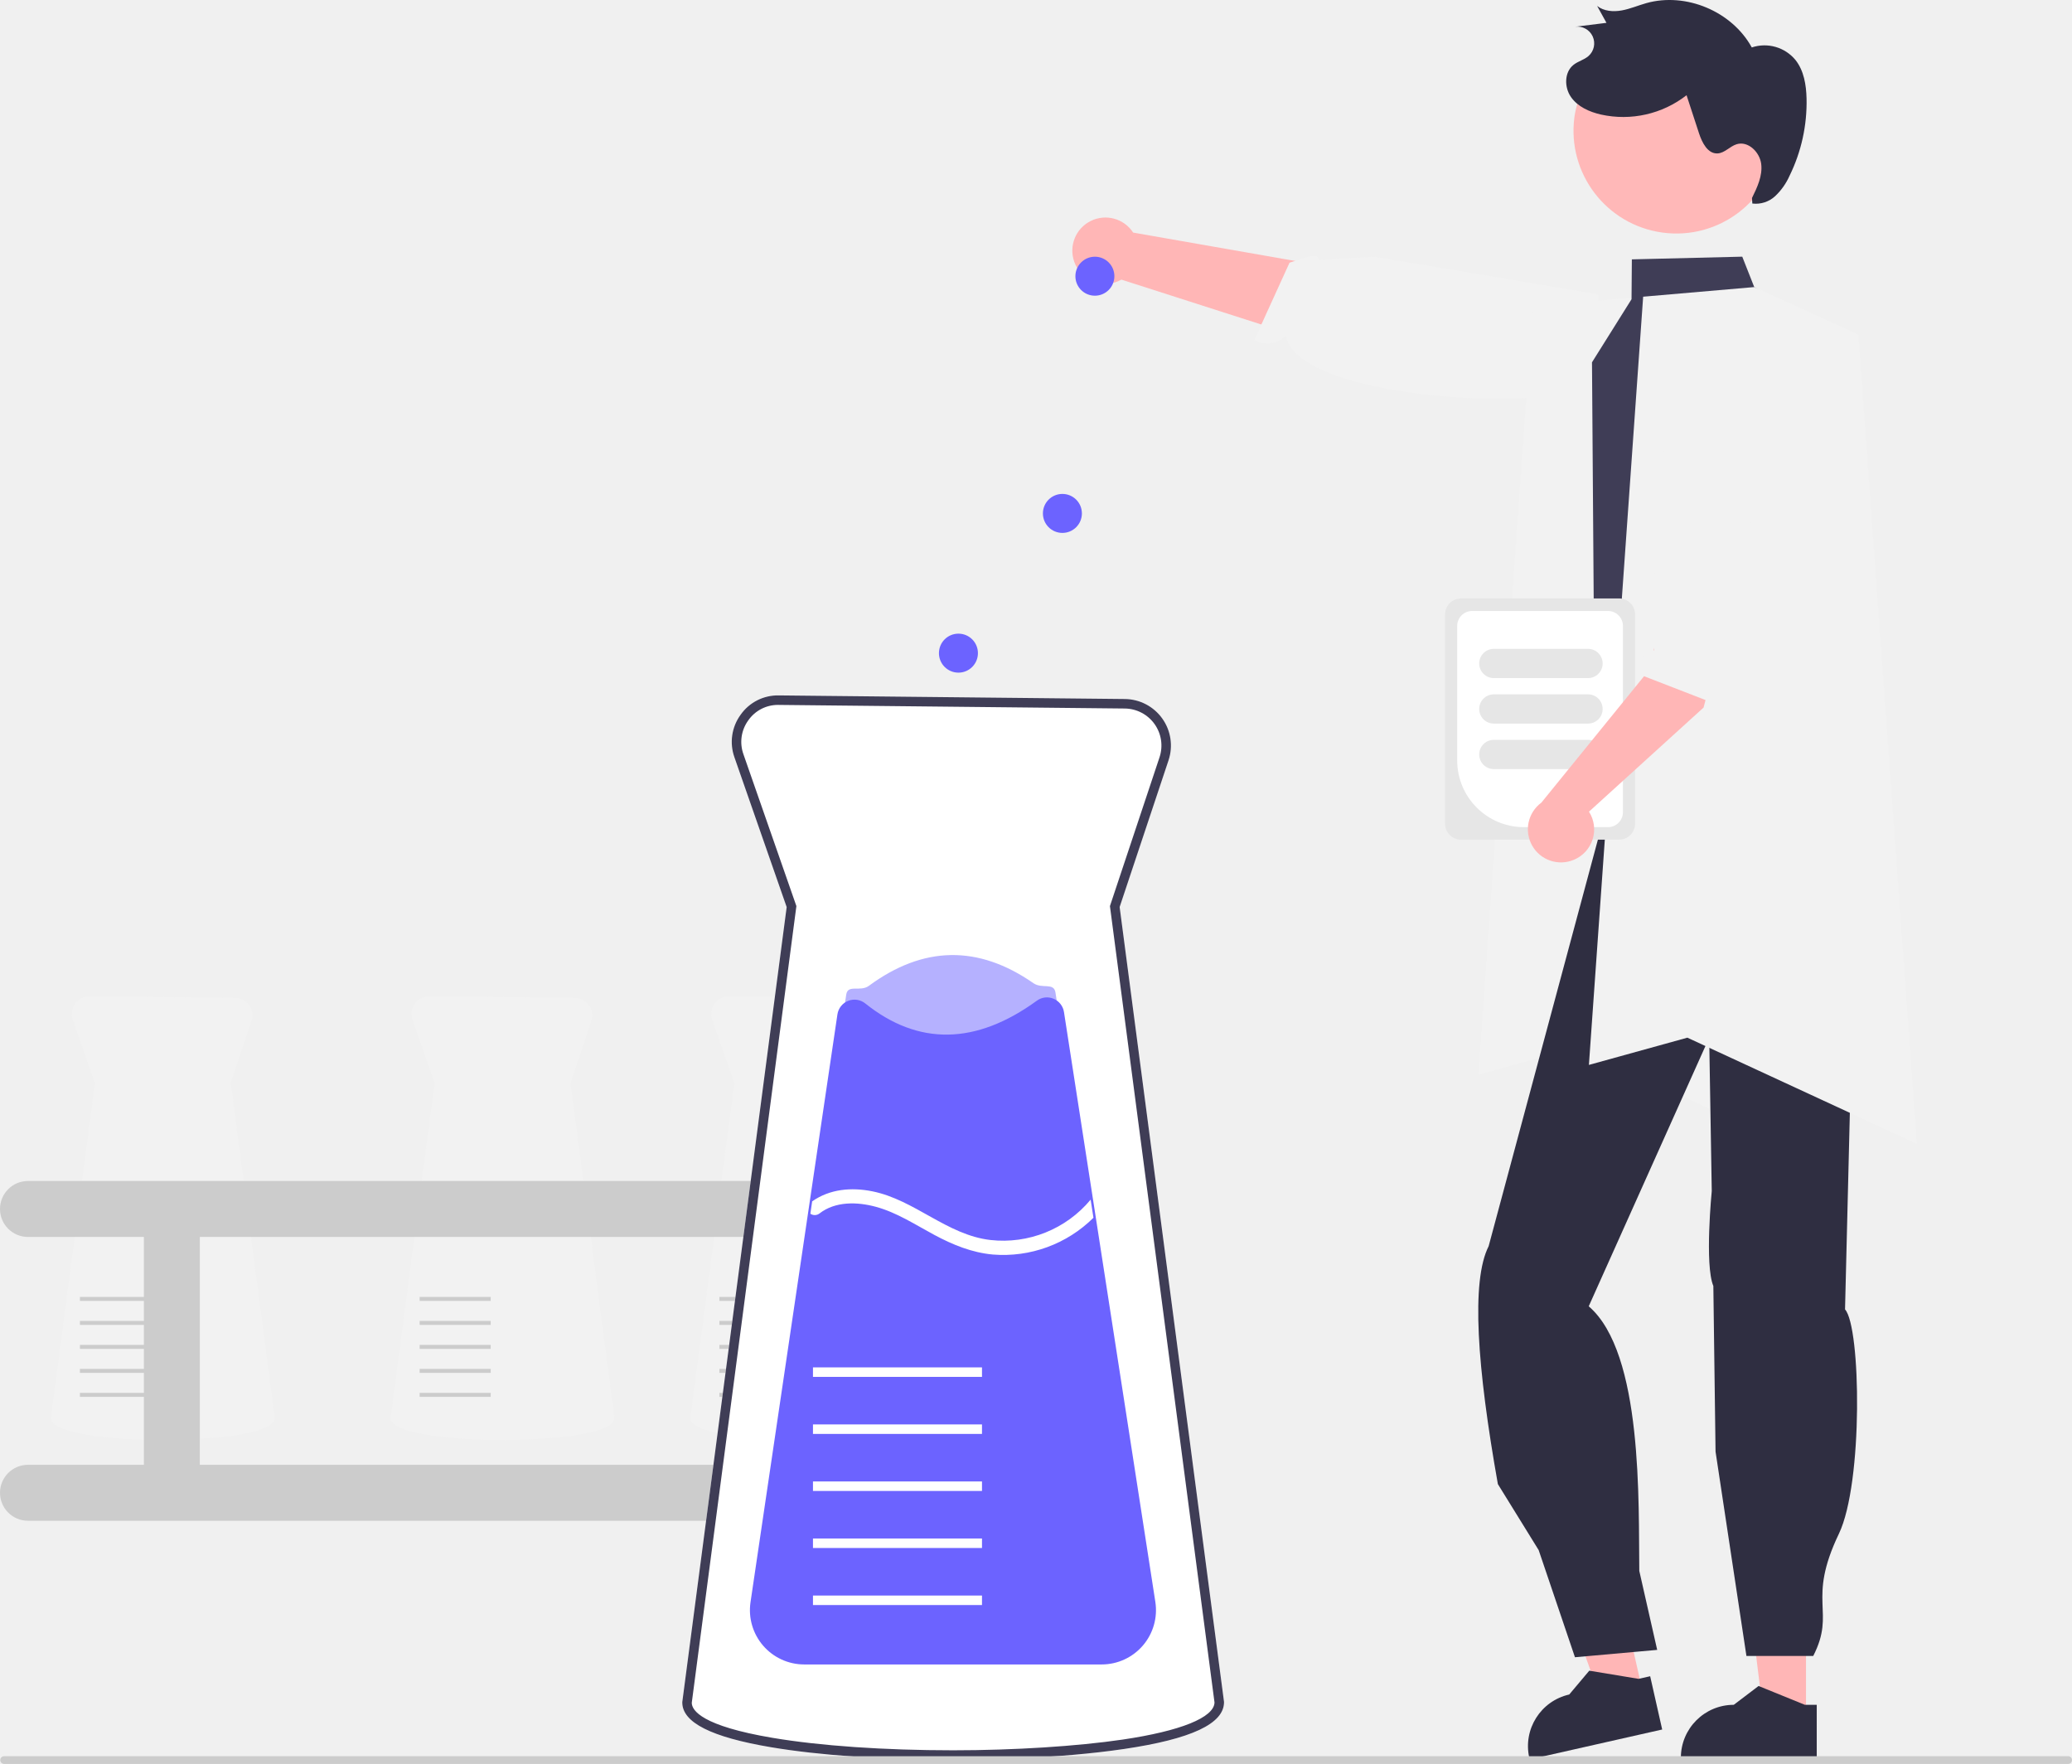
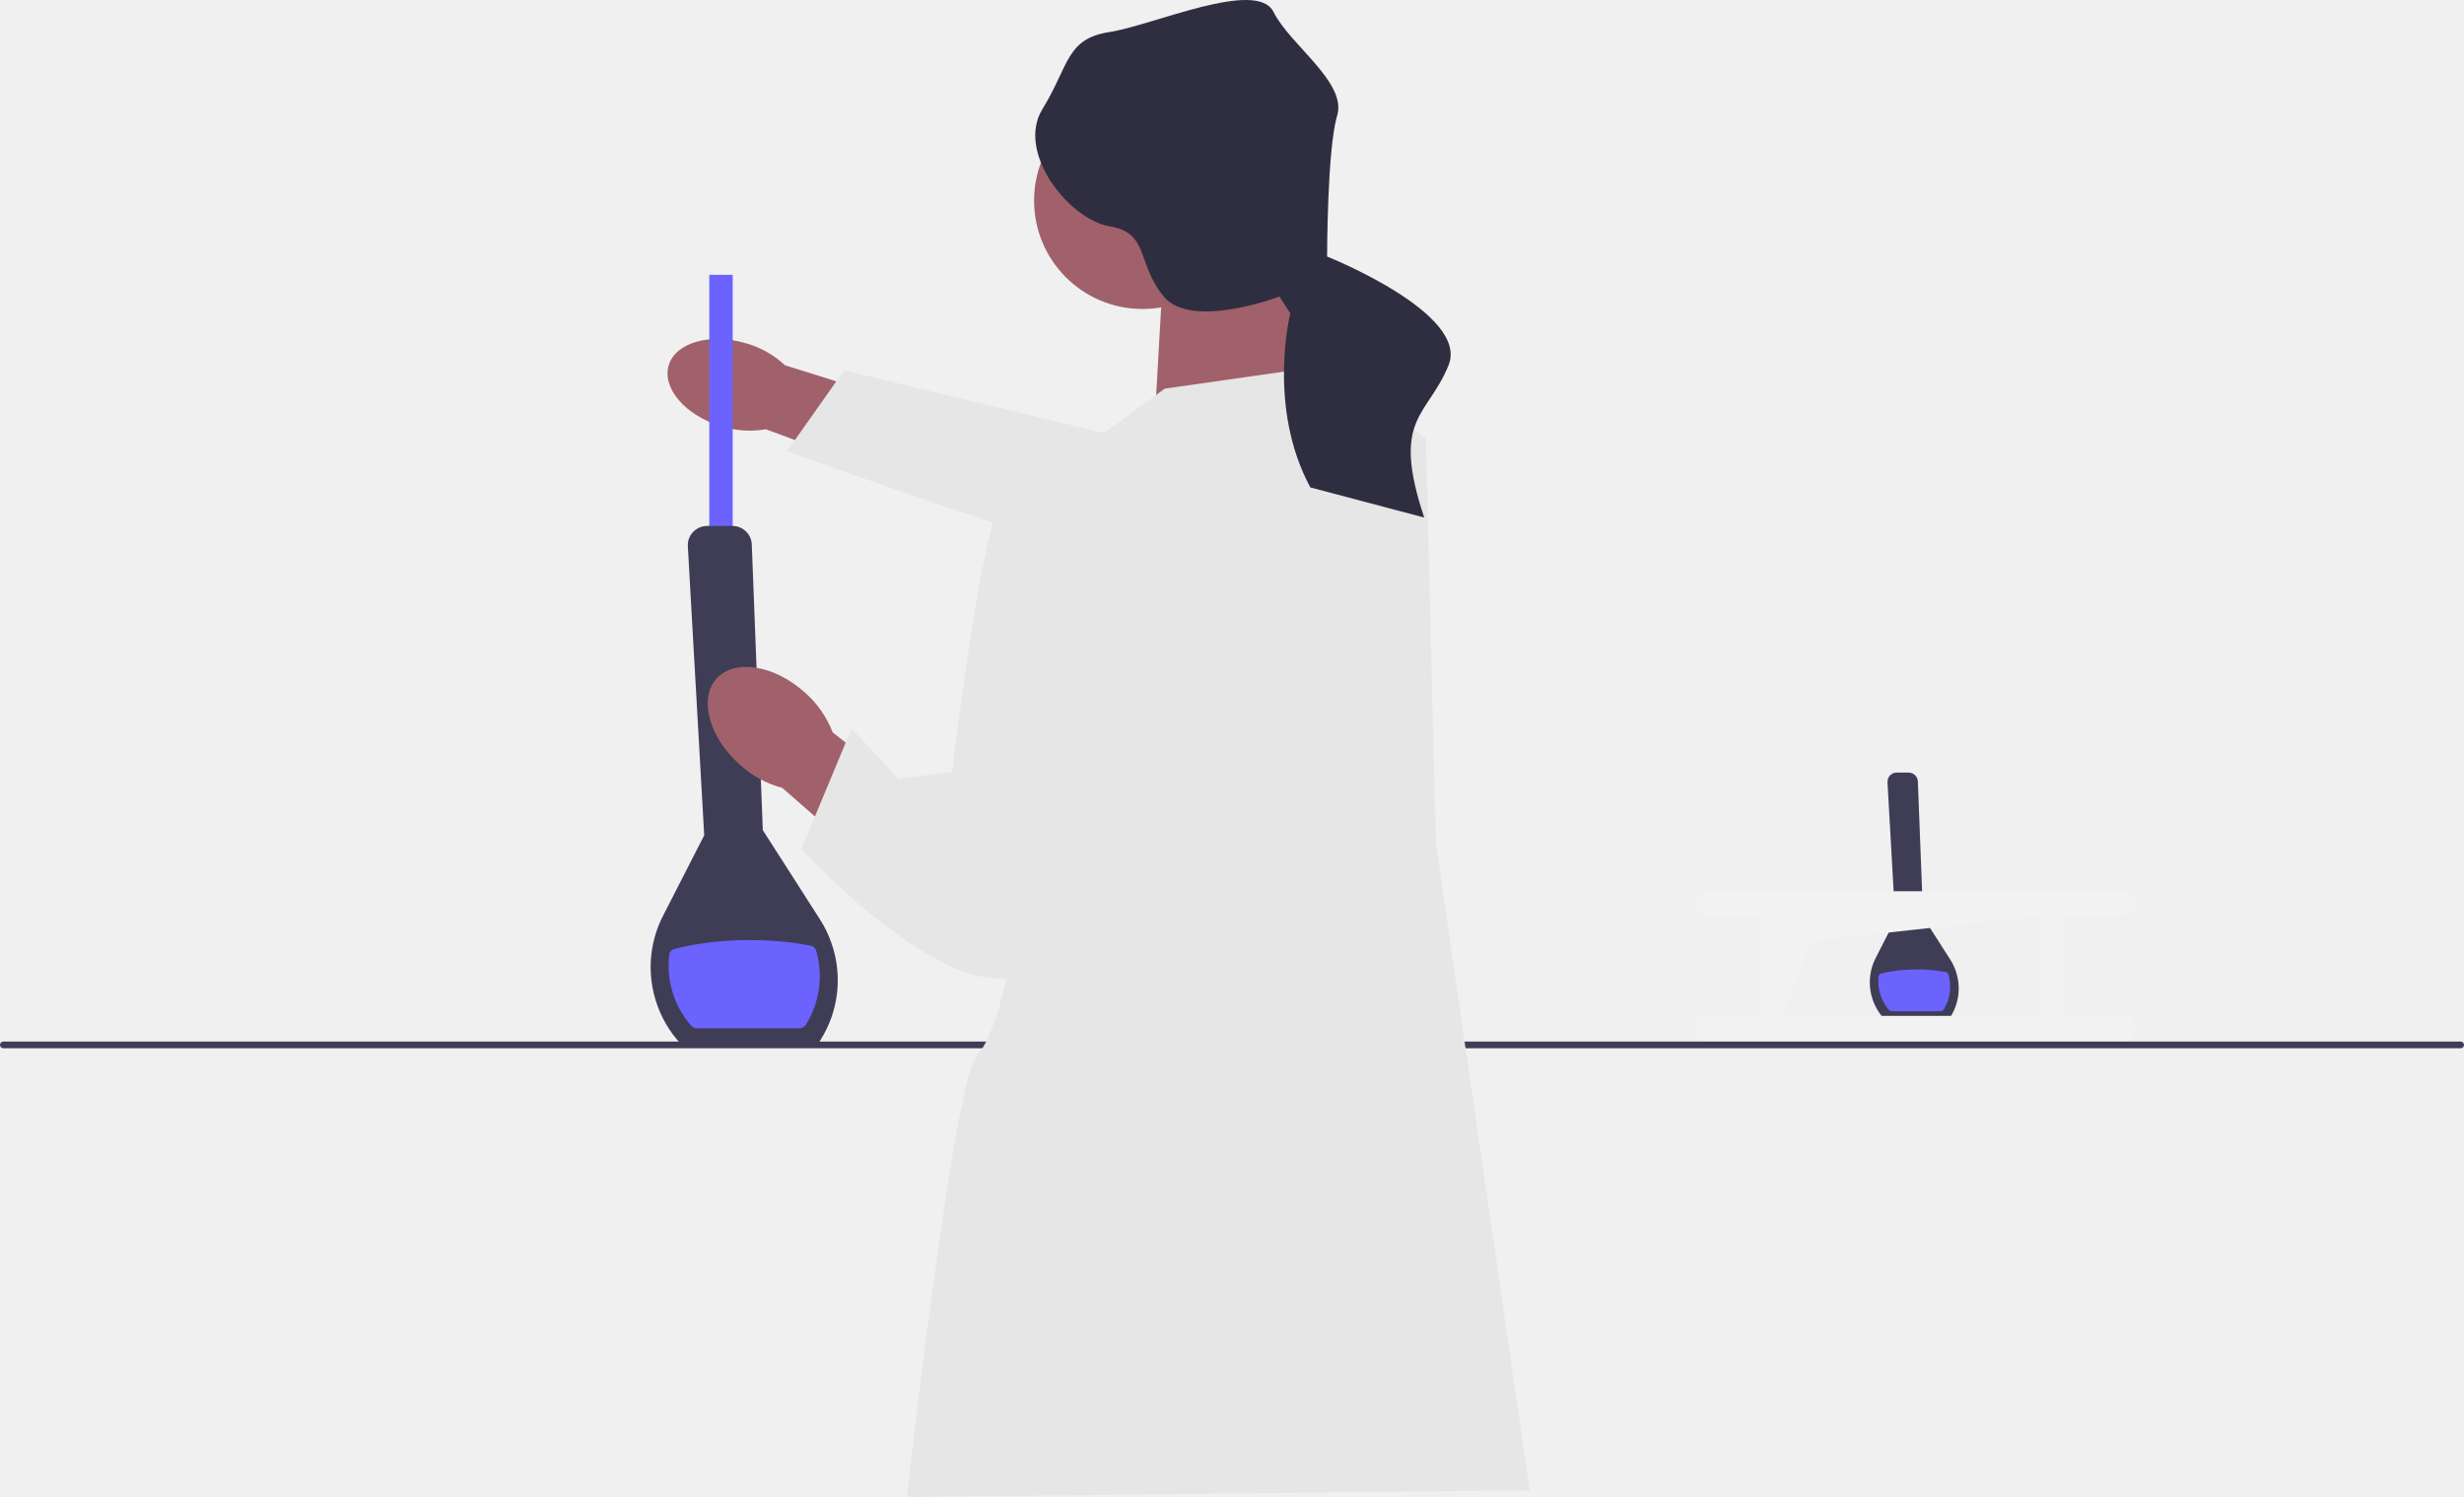
- <svg xmlns="http://www.w3.org/2000/svg" data-name="Layer 1" width="637.748" height="542.828" viewBox="0 0 637.748 542.828">
-   <path d="M611.767,259.126A10.132,10.132,0,0,0,626.293,264.637l87.876,28.188,29.084-22.818L629.904,250.16a10.187,10.187,0,0,0-18.138,8.966Z" transform="translate(-281.1258 -178.5859)" fill="#ffb6b6" />
-   <path d="M774.531,296.795s-.796-1.953-11.311,2.296c-13.052,5.274-82.537,1.748-86.388-17.198a7.96,7.96,0,0,1-9.661,1.375l10.862-23.842c5.654-1.807,8.727-3.145,9.092-.842l17-1L772.976,269.175l1.903,23.766Z" transform="translate(-281.1258 -178.5859)" fill="#f2f2f2" />
-   <polygon points="471.753 94.306 505.945 91.346 538 105.999 556 354.999 485.362 322.331 455.055 330.716 471.753 94.306" fill="#f2f2f2" />
-   <polygon points="555.874 528.874 542.905 528.873 536.735 478.848 555.876 478.849 555.874 528.874" fill="#ffb6b6" />
-   <path d="M840.307,720.031l-41.819-.002v-.529a16.278,16.278,0,0,1,16.277-16.277h.001l7.639-5.795,14.252,5.796,3.651 0Z" transform="translate(-281.1258 -178.5859)" fill="#2f2e41" />
-   <polygon points="505.615 520.701 492.964 523.557 475.926 476.12 494.598 471.904 505.615 520.701" fill="#ffb6b6" />
-   <path d="M792.736,710.821l-40.792,9.21-.117-.516A16.278,16.278,0,0,1,764.12,700.053l.001-0,6.175-7.335,15.179,2.514,3.561-.804Z" transform="translate(-281.1258 -178.5859)" fill="#2f2e41" />
-   <path d="M853.426,401.633c6.081,18.339,5.438,38.246-1.462,59.612l-2.949,120.293c4.876,5.366,5.621,53.38-1.889,69.047-10.03,20.921-.806,23.718-7.896,37.598H818.665l-9.505-62.881-.677-50.969c-2.731-6.467-.489-29.225-.489-29.225L807.205,497.917,770.126,580.585c16.799,14.379,15.287,60.826,15.564,81.427l5.508,24.309-25.31,2.263-11.169-32.967-12.558-20.315c-6.399-35.996-8.297-62.422-2.841-73.216l37.222-138.486Z" transform="translate(-281.1258 -178.5859)" fill="#2f2e41" />
-   <path d="M856.061,395.512l-3.39-6.78c-4.15-25.71-8.25-49.69-2.68-71.26.35-18.83-5.47-36.52-21.63-46.18l-7.29-4.36-3.69-9.36-33.98.83-.1,12.27-12.17,19.41v.08l.76,105.62,3.36,10.9-5.07,12.68,2.69,8.09,66.99-10.71,7.79-1.25a13.918,13.918,0,0,0,2.59-1.13,14.232,14.232,0,0,0,6.22-6.95c.07-.17.13-.33.19-.5a13.934,13.934,0,0,0,.9-4.3A14.303,14.303,0,0,0,856.061,395.512Z" transform="translate(-281.1258 -178.5859)" fill="#3f3d56" />
-   <path d="M857.551,402.612a13.934,13.934,0,0,1-.9,4.3l-6.41,7.45a13.918,13.918,0,0,1-2.59,1.13l-7.79,1.25,11.27-21.19-24.77-54.23Z" transform="translate(-281.1258 -178.5859)" opacity="0.2" />
-   <path d="M331.253,621.713a148.84,148.84,0,0,1-23.52-1.628c-7.248-1.226-10.924-2.967-10.924-5.176l.003-.04L310.334,511.919l-6.81-19.522a5.409,5.409,0,0,1,5.163-7.19l44.784.466a5.409,5.409,0,0,1,5.075,7.119l-6.375,19.124,13.522,102.953C365.697,620.281,344.046,621.713,331.253,621.713Z" transform="translate(-281.1258 -178.5859)" fill="#f2f2f2" />
-   <rect x="24.602" y="428.635" width="21.876" height="1.23" fill="#ccc" />
-   <rect x="24.602" y="421.254" width="21.876" height="1.23" fill="#ccc" />
-   <rect x="24.602" y="413.874" width="21.876" height="1.23" fill="#ccc" />
-   <rect x="24.602" y="406.493" width="21.876" height="1.23" fill="#ccc" />
-   <rect x="24.602" y="399.112" width="21.876" height="1.23" fill="#ccc" />
-   <path d="M528.073,621.713a148.84,148.84,0,0,1-23.52-1.628c-7.248-1.226-10.924-2.967-10.924-5.176l.003-.04L507.154,511.919l-6.81-19.522a5.409,5.409,0,0,1,5.163-7.19l44.784.466a5.409,5.409,0,0,1,5.075,7.119l-6.375,19.124,13.522,102.953C562.516,620.281,540.865,621.713,528.073,621.713Z" transform="translate(-281.1258 -178.5859)" fill="#f2f2f2" />
-   <rect x="221.422" y="428.635" width="21.876" height="1.23" fill="#ccc" />
-   <rect x="221.422" y="421.254" width="21.876" height="1.23" fill="#ccc" />
-   <rect x="221.422" y="413.874" width="21.876" height="1.23" fill="#ccc" />
-   <rect x="221.422" y="406.493" width="21.876" height="1.23" fill="#ccc" />
-   <rect x="221.422" y="399.112" width="21.876" height="1.23" fill="#ccc" />
-   <path d="M435.814,621.713a148.84,148.84,0,0,1-23.52-1.628c-7.248-1.226-10.924-2.967-10.924-5.176l.003-.04L414.895,511.919l-6.81-19.522a5.409,5.409,0,0,1,5.163-7.19l44.784.466a5.409,5.409,0,0,1,5.075,7.119l-6.375,19.124,13.522,102.953C470.257,620.281,448.606,621.713,435.814,621.713Z" transform="translate(-281.1258 -178.5859)" fill="#f2f2f2" />
-   <rect x="129.163" y="428.635" width="21.876" height="1.23" fill="#ccc" />
-   <rect x="129.163" y="421.254" width="21.876" height="1.23" fill="#ccc" />
-   <rect x="129.163" y="413.874" width="21.876" height="1.23" fill="#ccc" />
-   <rect x="129.163" y="406.493" width="21.876" height="1.23" fill="#ccc" />
-   <rect x="129.163" y="399.112" width="21.876" height="1.23" fill="#ccc" />
-   <path d="M581.275,629.363H539.451V559.246h41.824a8.611,8.611,0,0,0,0-17.222H289.737a8.611,8.611,0,0,0,0,17.222h35.674v70.117H289.737a8.611,8.611,0,0,0,0,17.222H581.275a8.611,8.611,0,1,0,0-17.222Zm-238.644,0V559.246h179.598v70.117Z" transform="translate(-281.1258 -178.5859)" fill="#ccc" />
-   <path d="M574.502,720.147c-21.392,0-41.344-1.383-56.178-3.892-18.3-3.095-27.197-7.594-27.197-13.751l.01-.194,32.12-244.578L507.177,411.632a14.157,14.157,0,0,1,1.891-13.075,13.998,13.998,0,0,1,11.802-5.968L627.357,393.698A14.325,14.325,0,0,1,640.798,412.553l-15.053,45.161,32.126,244.6v.094c.004,6.639-10.068,11.353-30.79,14.411C606.723,719.823,583.529,720.147,574.502,720.147Z" transform="translate(-281.1258 -178.5859)" fill="#fff" />
-   <path d="M574.502,720.147c-21.392,0-41.344-1.383-56.178-3.892-18.3-3.095-27.197-7.594-27.197-13.751l.01-.194,32.12-244.578L507.177,411.632a14.157,14.157,0,0,1,1.891-13.075,13.998,13.998,0,0,1,11.802-5.968L627.357,393.698A14.325,14.325,0,0,1,640.798,412.553l-15.053,45.161,32.126,244.6v.094c.004,6.639-10.068,11.353-30.79,14.411C606.723,719.823,583.529,720.147,574.502,720.147ZM520.575,395.511a11.127,11.127,0,0,0-9.131,4.752,11.263,11.263,0,0,0-1.504,10.404l16.31,46.755-.045.344L494.048,702.599c.006,2.398,3.223,7.128,24.765,10.77,14.678,2.484,34.455,3.852,55.689,3.852,18.665,0,38.16-1.233,52.15-3.297,17.872-2.637,28.167-6.799,28.291-11.429L622.756,457.428l15.266-45.8a11.4,11.4,0,0,0-10.695-15.004l-106.504-1.109C520.74,395.512,520.657,395.511,520.575,395.511Z" transform="translate(-281.1258 -178.5859)" fill="#3f3d56" />
-   <path d="M635.205,672.578H513.8l19.245-130.138.524-3.587,8.018-54.177c.489-3.305,4.294-.738,6.984-2.719,16.702-12.3,33.604-12.656,50.653-.801,2.635,1.832,6.276-.312,6.767,2.86l8.423,54.341.814,5.256Z" transform="translate(-281.1258 -178.5859)" fill="#6c63ff" opacity="0.5" />
-   <path d="M620.221,690.802H528.654A16.706,16.706,0,0,1,512.128,671.651l26.753-180.909a5.309,5.309,0,0,1,8.586-3.347c16.305,13.062,34.075,12.767,52.816-.87a5.212,5.212,0,0,1,5.102-.594,5.298,5.298,0,0,1,3.226,4.107l28.12,181.5a16.707,16.707,0,0,1-16.51,19.264Z" transform="translate(-281.1258 -178.5859)" fill="#6c63ff" />
-   <rect x="250.227" y="491.007" width="52.024" height="2.925" fill="#fff" />
-   <rect x="250.227" y="473.454" width="52.024" height="2.925" fill="#fff" />
-   <rect x="250.227" y="455.902" width="52.024" height="2.925" fill="#fff" />
-   <rect x="250.227" y="438.349" width="52.024" height="2.925" fill="#fff" />
-   <rect x="250.227" y="420.796" width="52.024" height="2.925" fill="#fff" />
-   <path d="M617.682,553.336a39.42,39.42,0,0,1-30.936,11.321c-6.465-.585-12.36-2.999-18.035-6.041-5.865-3.145-11.541-6.904-18.035-8.659-5.69-1.536-12.433-1.741-17.319,2.062a2.374,2.374,0,0,1-2.808.073l.556-3.803c5.441-3.803,12.053-4.388,18.533-3.086,13.047,2.633,22.95,13.428,36.319,14.978A35.034,35.034,0,0,0,616.804,547.778l.015-.015Z" transform="translate(-281.1258 -178.5859)" fill="#fff" />
-   <path d="M918.874,720.224a1.186,1.186,0,0,1-1.19,1.19h-635.29a1.19,1.19,0,0,1,0-2.38h635.29A1.187,1.187,0,0,1,918.874,720.224Z" transform="translate(-281.1258 -178.5859)" fill="#ccc" />
-   <polygon points="505.753 91.306 539.945 88.346 572 102.999 590 351.999 519.362 319.331 489.055 327.716 505.753 91.306" fill="#f2f2f2" />
-   <circle cx="337" cy="84.999" r="6" fill="#6c63ff" />
-   <circle cx="327" cy="157.999" r="6" fill="#6c63ff" />
-   <circle cx="295" cy="200.999" r="6" fill="#6c63ff" />
-   <path d="M725.911,432.072V367.663a4.923,4.923,0,0,1,4.917-4.917H779.472a4.923,4.923,0,0,1,4.917,4.917v64.409a4.923,4.923,0,0,1-4.917,4.917H730.829A4.923,4.923,0,0,1,725.911,432.072Z" transform="translate(-281.1258 -178.5859)" fill="#e6e6e6" />
-   <path d="M729.643,412.618V371.21a4.61,4.61,0,0,1,4.605-4.605h41.805a4.61,4.61,0,0,1,4.605,4.605v57.316a4.61,4.61,0,0,1-4.605,4.605H750.155A20.536,20.536,0,0,1,729.643,412.618Z" transform="translate(-281.1258 -178.5859)" fill="#fff" />
-   <path d="M736.411,382.763a4.505,4.505,0,0,1,4.5-4.5h29a4.5,4.5,0,0,1,0,9h-29A4.505,4.505,0,0,1,736.411,382.763Z" transform="translate(-281.1258 -178.5859)" fill="#e6e6e6" />
-   <path d="M736.411,396.763a4.505,4.505,0,0,1,4.5-4.5h29a4.5,4.5,0,0,1,0,9h-29A4.505,4.505,0,0,1,736.411,396.763Z" transform="translate(-281.1258 -178.5859)" fill="#e6e6e6" />
-   <path d="M736.411,410.763a4.505,4.505,0,0,1,4.5-4.5h29a4.5,4.5,0,0,1,0,9h-29A4.505,4.505,0,0,1,736.411,410.763Z" transform="translate(-281.1258 -178.5859)" fill="#e6e6e6" />
-   <path d="M765.538,443.184a10.132,10.132,0,0,0,4.669-14.819l35.27-32.04,12.373-47.862-21.959-1.827-6.713,37.558-33.632,41.397a10.187,10.187,0,0,0,9.992,17.593Z" transform="translate(-281.1258 -178.5859)" fill="#ffb6b6" />
-   <path d="M821.234,305.24s5.352.079,2.941,11.161c-1.93,8.872-9.252,58.797-15.096,69.966a7.96,7.96,0,0,1,1.928,9.566l-24.426-9.476c-2.129-5.541,1.441-7.264,3.719-7.761l-.447-17.381,3.502-44.304,24.011-11.897Z" transform="translate(-281.1258 -178.5859)" fill="#f2f2f2" />
-   <path d="M828.428,223.222a31.647,31.647,0,0,1-62.715-8.536l.061-.449a31.647,31.647,0,0,1,62.644,8.983Z" transform="translate(-281.1258 -178.5859)" fill="#ffb8b8" />
-   <path d="M820.374,239.522c1.625-3.301,3.295-6.846,2.838-10.497s-4.037-7.141-7.553-6.056c-2.102.649-3.692,2.725-5.889,2.831-3.024.146-4.758-3.315-5.699-6.192l-3.833-11.719a31.708,31.708,0,0,1-26.335,5.951c-3.559-.814-7.155-2.4-9.243-5.396s-2.075-7.641.788-9.906c1.404-1.111,3.273-1.532,4.615-2.718a5.171,5.171,0,0,0-4.129-8.999l9.652-1.206-2.876-5.201c2.072,1.634,4.956,1.853,7.553,1.386s5.043-1.537,7.583-2.25c12.196-3.423,26.37,2.529,32.466,13.633a12.356,12.356,0,0,1,13.472,3.89c2.584,3.279,3.287,7.656,3.387,11.83a51.324,51.324,0,0,1-5.232,23.775,19.477,19.477,0,0,1-4.395,6.235,8.797,8.797,0,0,1-7.061,2.309" transform="translate(-281.1258 -178.5859)" fill="#2f2e41" />
+ <svg xmlns="http://www.w3.org/2000/svg" width="735.8" height="447.066" viewBox="0 0 735.8 447.066">
+   <path d="m582.01,304.396h-19.24l-.07-.07c-3.42-3.63-4.96-8.74-4.11-13.65.27-1.59.78-3.13,1.52-4.58l5.85-11.45-2.32-41.01c-.04-.76.22-1.48.74-2.04.52-.55,1.23-.86,1.99-.86h3.6c1.48,0,2.68,1.16,2.74,2.63l1.57,40.53,8.1,12.66c.69,1.08,1.25,2.23,1.65,3.42,1.59,4.61,1.01,9.62-1.6,13.74h0l-.43.67h.01v.01Z" fill="#3f3d56" />
+   <path d="m580.35,301.556h0c-.18.29-.5.46-.84.46h-14.64c-.28,0-.56-.12-.74-.33-2.47-2.81-3.56-6.5-3.13-10.09.05-.39.34-.72.72-.82,3.06-.81,6.75-1.27,10.72-1.27,3.11,0,6.04.29,8.64.8.36.07.65.33.75.68,1.04,3.52.55,7.38-1.47,10.57h-.01Z" fill="#6c63ff" />
+   <path d="m734.8,313.066H1c-.55,0-1-.45-1-1s.45-1,1-1h733.8c.55,0,1,.45,1,1s-.45,1-1,1Z" fill="#3f3d56" />
+   <path id="uuid-4d78f6fa-6618-4aff-a06a-080a1d9c45db-37" d="m215.45,127.326c-10.75-3.22-17.81-11.38-15.76-18.22,2.05-6.84,12.43-9.78,23.18-6.56,4.31,1.23,8.27,3.47,11.54,6.54l45.39,14.21-7.12,21.16-43.99-16.26c-4.42.77-8.96.47-13.24-.88h0l0.0.01Z" fill="#a0616a" />
+   <path d="m416.8,132.886l.55,37.37s-46.98-.62-63.42.67c-16.44,1.3-118.89-36.2-118.89-36.2l17.02-24.13,113.02,27.28,51.72-5h0v.01Z" fill="#e6e6e6" />
+   <rect x="211.8" y="82.066" width="7" height="95" fill="#6c63ff" />
+   <path d="m244.07,312.066h-40.49l-.15-.16c-7.2-7.65-10.44-18.39-8.66-28.73.57-3.34,1.64-6.58,3.2-9.63l12.32-24.09-4.89-86.3c-.09-1.6.47-3.12,1.57-4.28s2.59-1.8,4.19-1.8h7.57c3.11,0,5.65,2.43,5.77,5.54l3.29,85.3,17.06,26.64c1.46,2.28,2.63,4.7,3.48,7.2,3.34,9.7,2.12,20.24-3.36,28.91h0l-.9,1.41h0l-0-.01Z" fill="#3f3d56" />
+   <path d="m240.59,306.096h0c-.38.6-1.05.97-1.77.97h-30.82c-.59,0-1.17-.25-1.56-.69-5.2-5.92-7.49-13.67-6.59-21.23.1-.83.71-1.51,1.52-1.72,6.43-1.7,14.2-2.68,22.56-2.68,6.54,0,12.72.61,18.18,1.68.75.15,1.37.69,1.58,1.42,2.18,7.4,1.15,15.53-3.1,22.25h-0Z" fill="#6c63ff" />
+   <polygon points="386.8 80.066 392.8 121.066 344.8 126.066 347.8 73.066 386.8 80.066" fill="#a0616a" />
+   <circle cx="341.17" cy="59.906" r="32.37" fill="#a0616a" />
+   <path id="uuid-01223ad5-4ac1-4a04-9d1d-d35e7b8f8b6b-38" d="m240.31,206.776c-9.16-8.22-20.94-10.07-26.32-4.13s-2.32,17.42,6.84,25.64c3.61,3.34,7.99,5.74,12.78,7.01l39.25,34.33,16.19-19.11-40.41-31.81c-1.76-4.61-4.62-8.7-8.33-11.93h0Z" fill="#a0616a" />
+   <path d="m347.8,116.066l49-7,29,22,3,121,28,193-186,2s14-125,21-132,12-39,12-39l14-138s30-22,30-22Z" fill="#e6e6e6" />
+   <path d="m329.3,137.566s-26-2-32,16-13,77-13,77l-16,2-14-15-15,36s53,58,73,32,17-148,17-148Z" fill="#e6e6e6" />
+   <path d="m396.3,76.616s0-32.05,3-42.05-14-21-19-31-36,4-49,6-12,10-20,23,8,33,20,35,8,11,16.23,21,34.53,0,34.53,0l3.24,5s-7,28,6,52l34,9c-10-30,1-30,7.27-45.5s-36.27-32.45-36.27-32.45Z" fill="#2f2e41" />
+   <path d="m634.11,303.386h-17.82v-29.88h17.82c2.03,0,3.66-1.65,3.66-3.68s-1.64-3.65-3.66-3.66h-124.24c-2.03,0-3.66,1.65-3.66,3.68s1.64,3.65,3.66,3.66h15.2v29.88h-15.2c-2.03,0-3.66,1.65-3.66,3.68s1.64,3.65,3.66,3.66h124.24c2.03,0,3.66-1.65,3.66-3.68s-1.64-3.65-3.66-3.66h0Zm-101.7,0l8.38-22.32,68.15-7.56v29.88h-76.53Z" fill="#f2f2f2" />
</svg>
